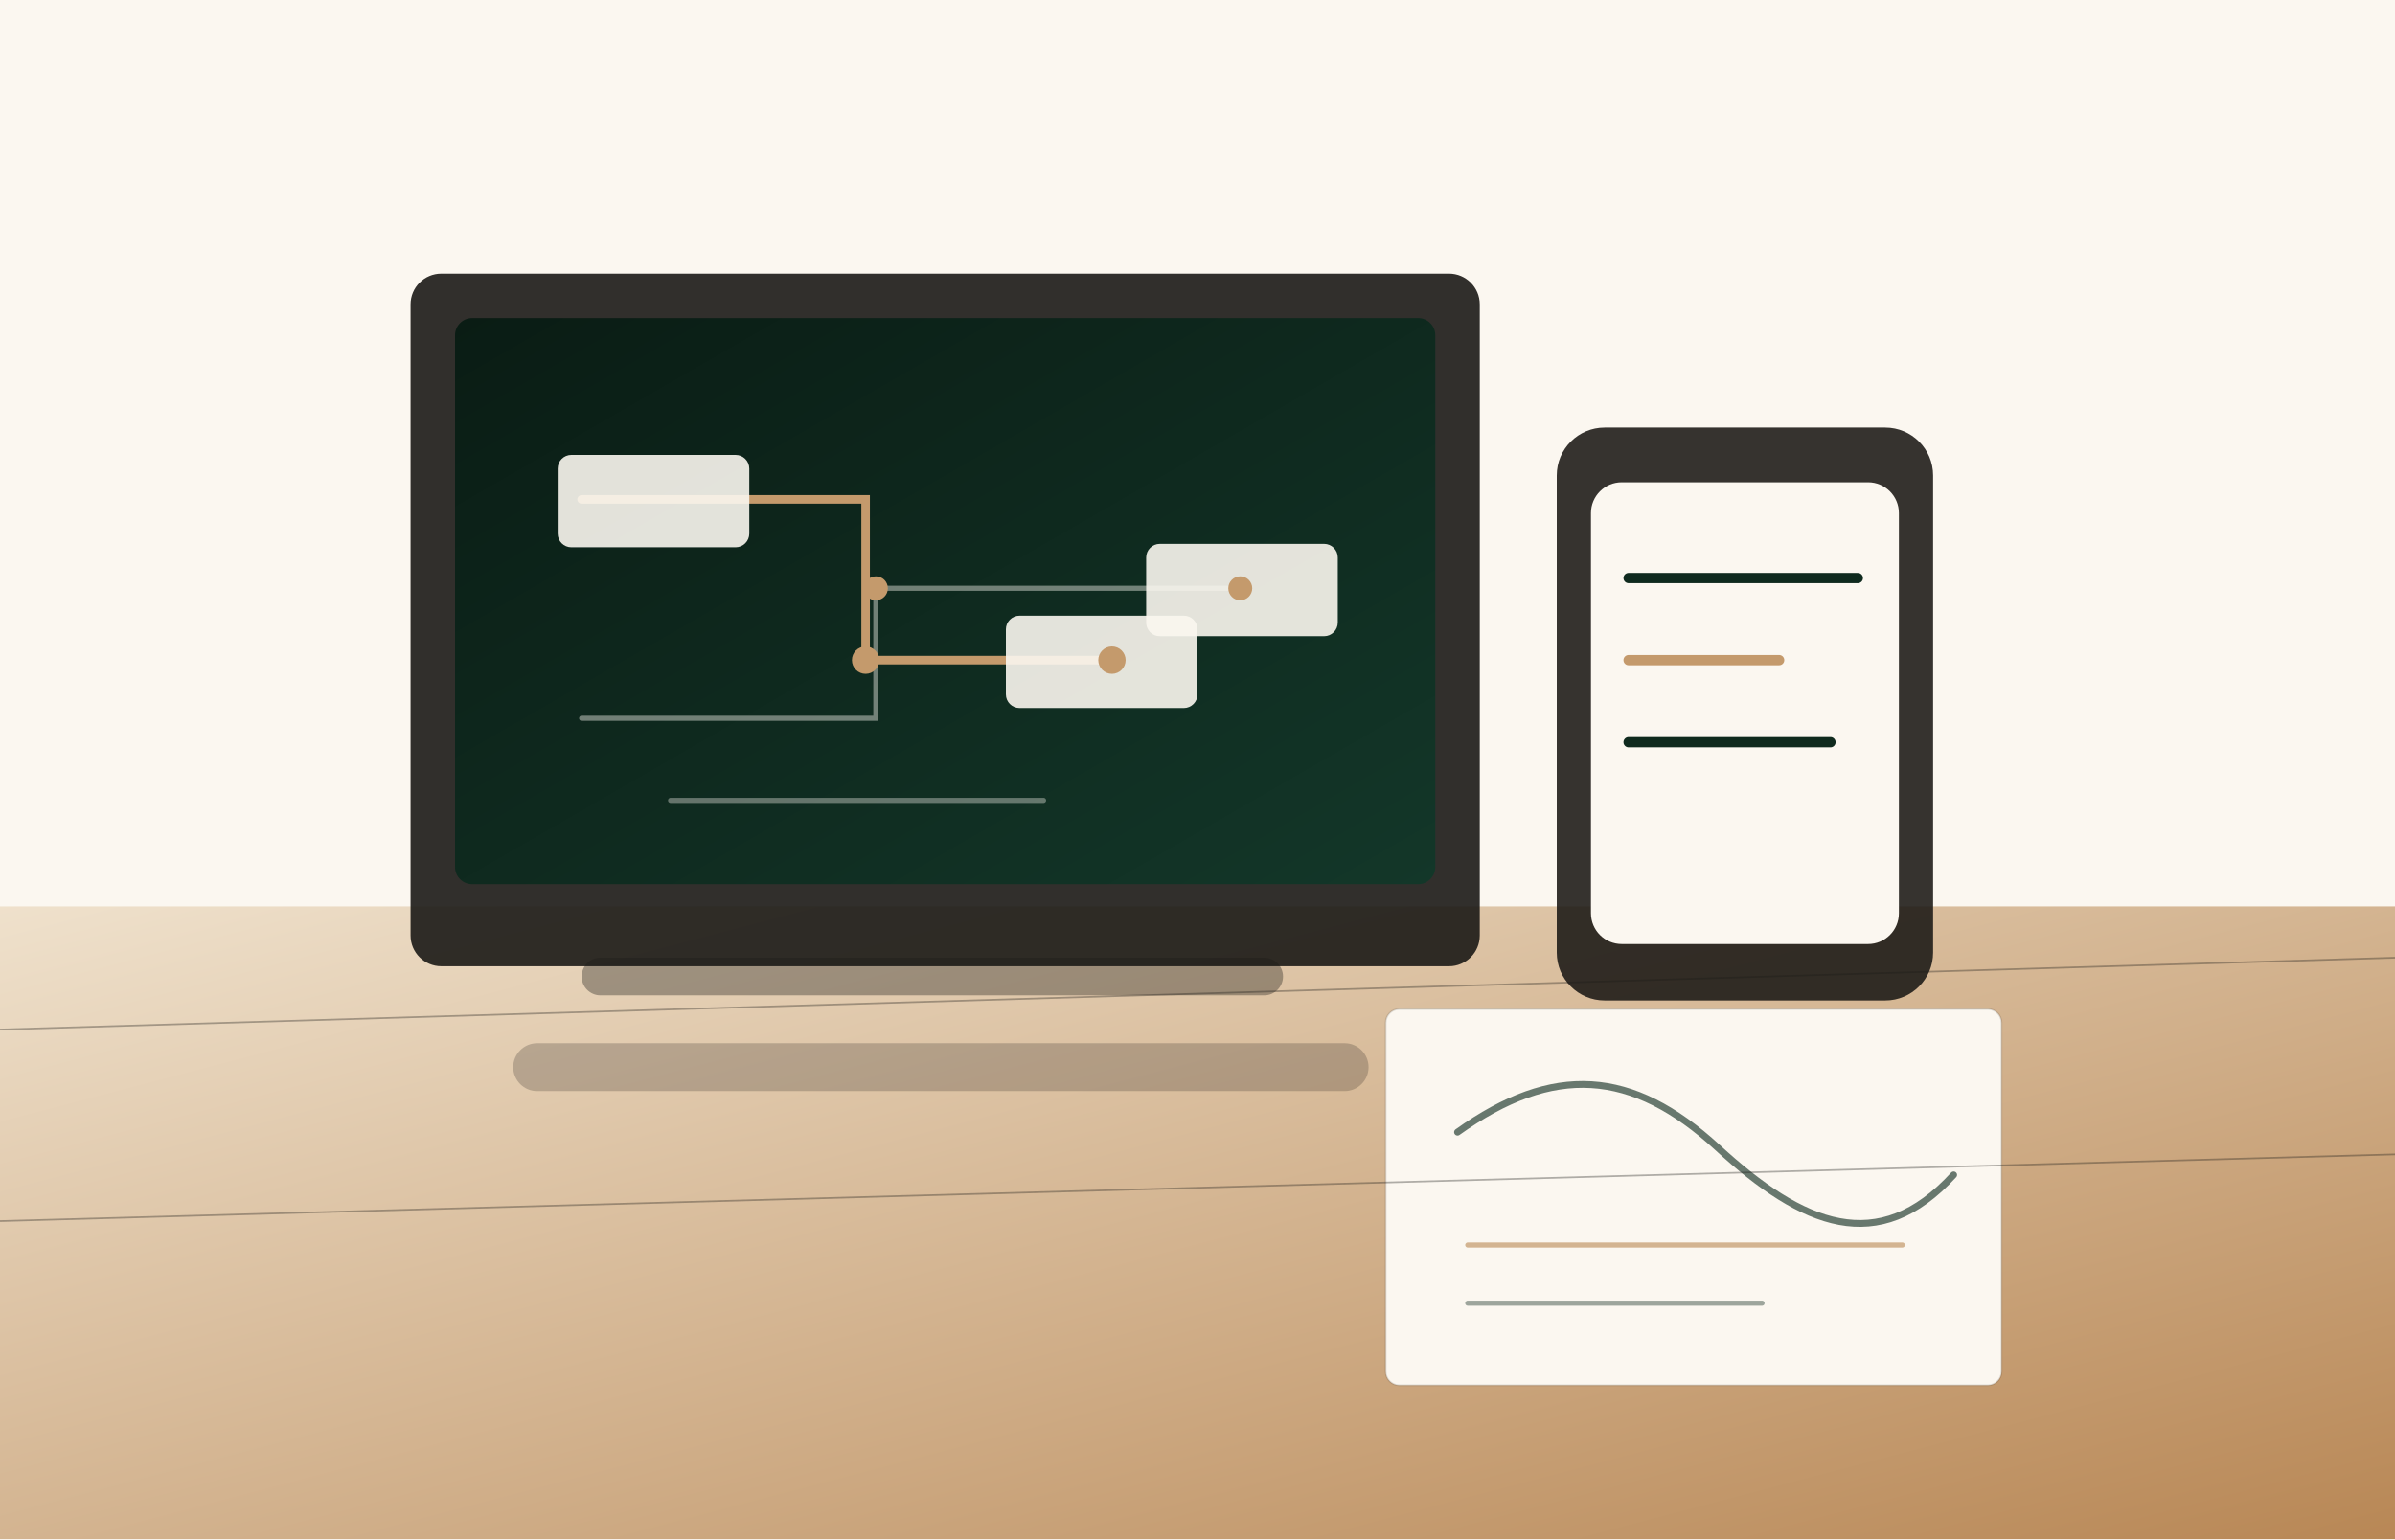
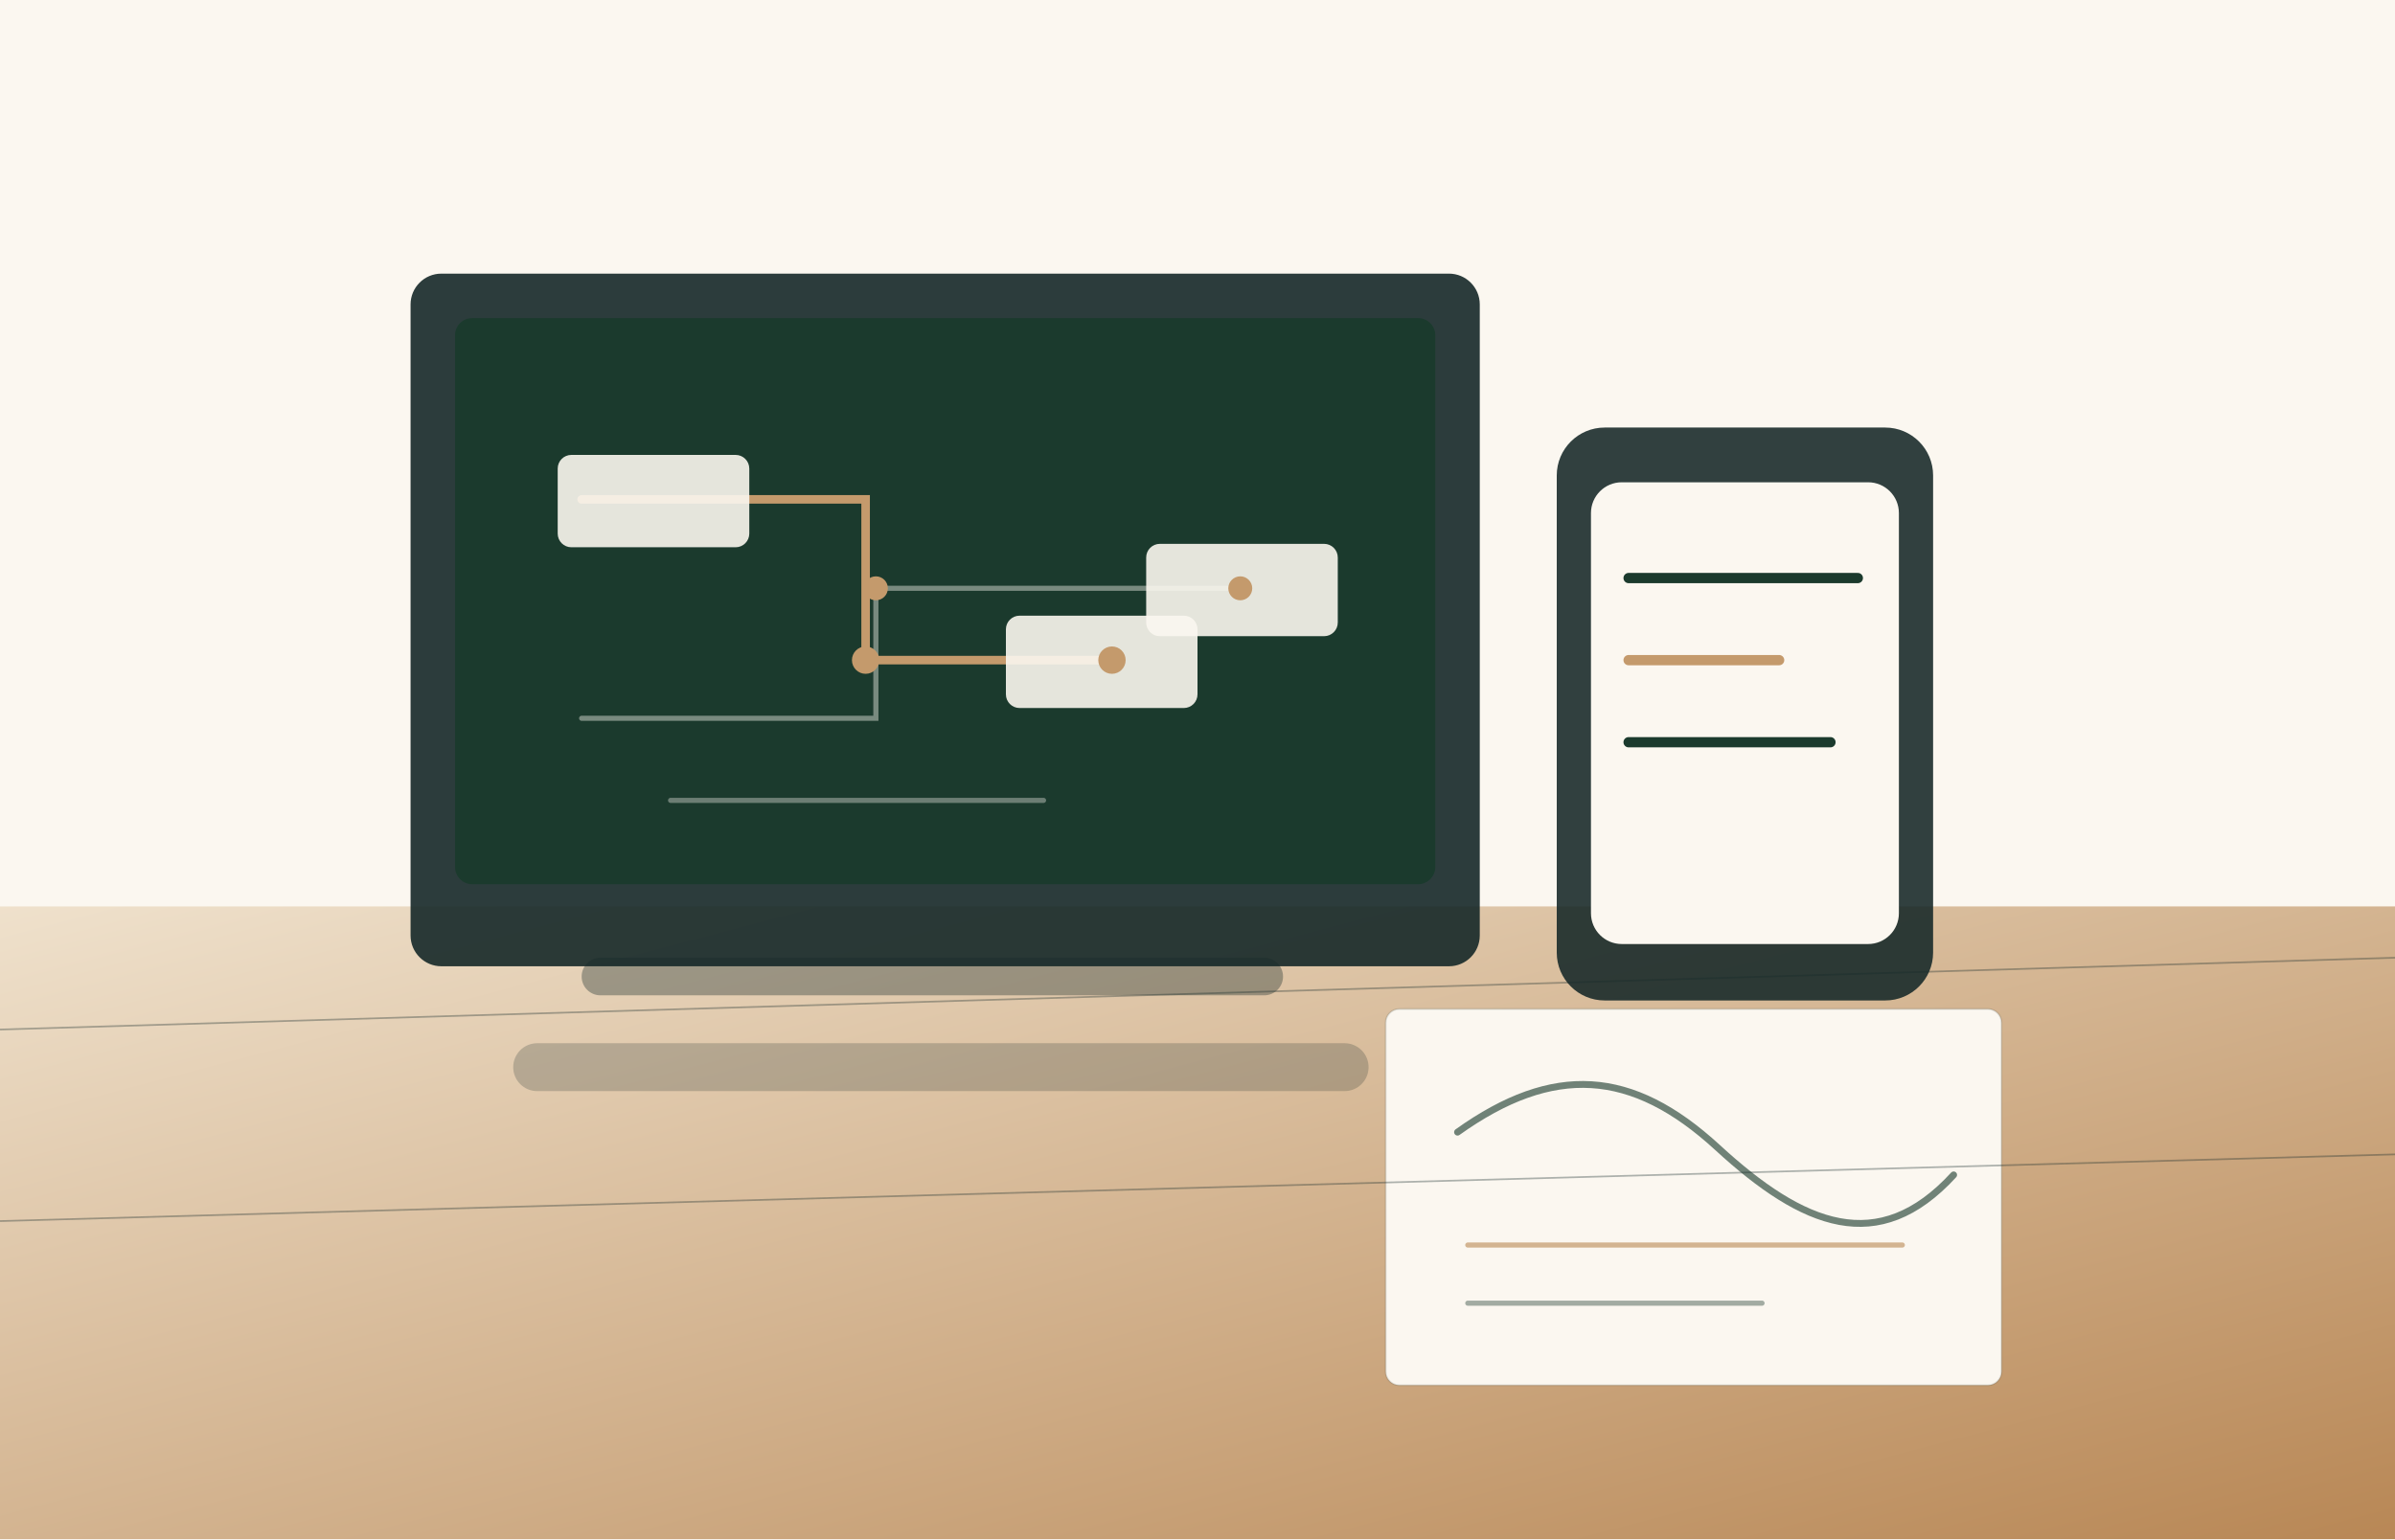
<svg xmlns="http://www.w3.org/2000/svg" viewBox="0 0 1400 900" role="img" aria-labelledby="title desc">
  <defs>
    <linearGradient id="desk" x1="0" y1="0" x2="1" y2="1">
      <stop offset="0" stop-color="#EFE1CC" />
      <stop offset="1" stop-color="#B88755" />
    </linearGradient>
    <linearGradient id="screen" x1="0" y1="0" x2="1" y2="1">
-       <stop offset="0" stop-color="#0A1C14" />
-       <stop offset="1" stop-color="#133729" />
+       <stop offset="0" stop-color="#1B3A2D" />
+       <stop offset="1" stop-color="#1B3A2D" />
    </linearGradient>
  </defs>
  <rect width="1400" height="900" fill="#FBF7F0" />
  <rect x="0" y="530" width="1400" height="370" fill="url(#desk)" />
-   <rect x="240" y="160" width="625" height="405" rx="18" fill="#1B1916" opacity="0.9" />
+   <rect x="240" y="160" width="625" height="405" rx="18" fill="#152828" opacity="0.9" />
  <rect x="266" y="186" width="573" height="331" rx="10" fill="url(#screen)" />
-   <rect x="340" y="560" width="410" height="22" rx="11" fill="#1B1916" opacity="0.35" />
-   <rect x="300" y="610" width="500" height="28" rx="14" fill="#1B1916" opacity="0.22" />
-   <rect x="910" y="250" width="220" height="335" rx="28" fill="#1B1916" opacity="0.88" />
+   <rect x="340" y="560" width="410" height="22" rx="11" fill="#152828" opacity="0.35" />
+   <rect x="300" y="610" width="500" height="28" rx="14" fill="#152828" opacity="0.22" />
+   <rect x="910" y="250" width="220" height="335" rx="28" fill="#152828" opacity="0.88" />
  <rect x="930" y="282" width="180" height="270" rx="18" fill="#FBF7F0" />
-   <rect x="810" y="590" width="360" height="220" rx="8" fill="#FBF7F0" stroke="#1B1916" stroke-opacity="0.14" />
+   <rect x="810" y="590" width="360" height="220" rx="8" fill="#FBF7F0" stroke="#152828" stroke-opacity="0.14" />
  <g fill="none" stroke-linecap="round">
    <path d="M340 292 H506 V386 H650" stroke="#C49A6C" stroke-width="5" />
    <path d="M340 420 H512 V344 H725" stroke="#FBF7F0" stroke-width="3" opacity="0.42" />
    <path d="M392 468 H610" stroke="#FBF7F0" stroke-width="3" opacity="0.36" />
-     <path d="M952 338 H1086" stroke="#0F2A1E" stroke-width="6" />
+     <path d="M952 338 H1086" stroke="#1B3A2D" stroke-width="6" />
    <path d="M952 386 H1040" stroke="#C49A6C" stroke-width="6" />
-     <path d="M952 434 H1070" stroke="#0F2A1E" stroke-width="6" />
-     <path d="M852 662 C908 622, 954 625, 1004 671 S1098 735, 1142 687" stroke="#0F2A1E" stroke-width="4" opacity="0.62" />
+     <path d="M952 434 H1070" stroke="#1B3A2D" stroke-width="6" />
+     <path d="M852 662 C908 622, 954 625, 1004 671 S1098 735, 1142 687" stroke="#1B3A2D" stroke-width="4" opacity="0.62" />
    <path d="M858 728 H1112" stroke="#C49A6C" stroke-width="3" opacity="0.72" />
-     <path d="M858 762 H1030" stroke="#0F2A1E" stroke-width="3" opacity="0.4" />
+     <path d="M858 762 H1030" stroke="#1B3A2D" stroke-width="3" opacity="0.4" />
  </g>
  <g fill="#FBF7F0">
    <rect x="326" y="266" width="112" height="54" rx="8" opacity="0.9" />
    <rect x="588" y="360" width="112" height="54" rx="8" opacity="0.9" />
    <rect x="670" y="318" width="112" height="54" rx="8" opacity="0.9" />
  </g>
  <g fill="#C49A6C">
    <circle cx="506" cy="386" r="8" />
    <circle cx="650" cy="386" r="8" />
    <circle cx="512" cy="344" r="7" />
    <circle cx="725" cy="344" r="7" />
  </g>
-   <g opacity="0.34" stroke="#1B1916">
+   <g opacity="0.34" stroke="#152828">
    <line x1="0" y1="602" x2="1400" y2="560" />
    <line x1="0" y1="714" x2="1400" y2="675" />
  </g>
</svg>
